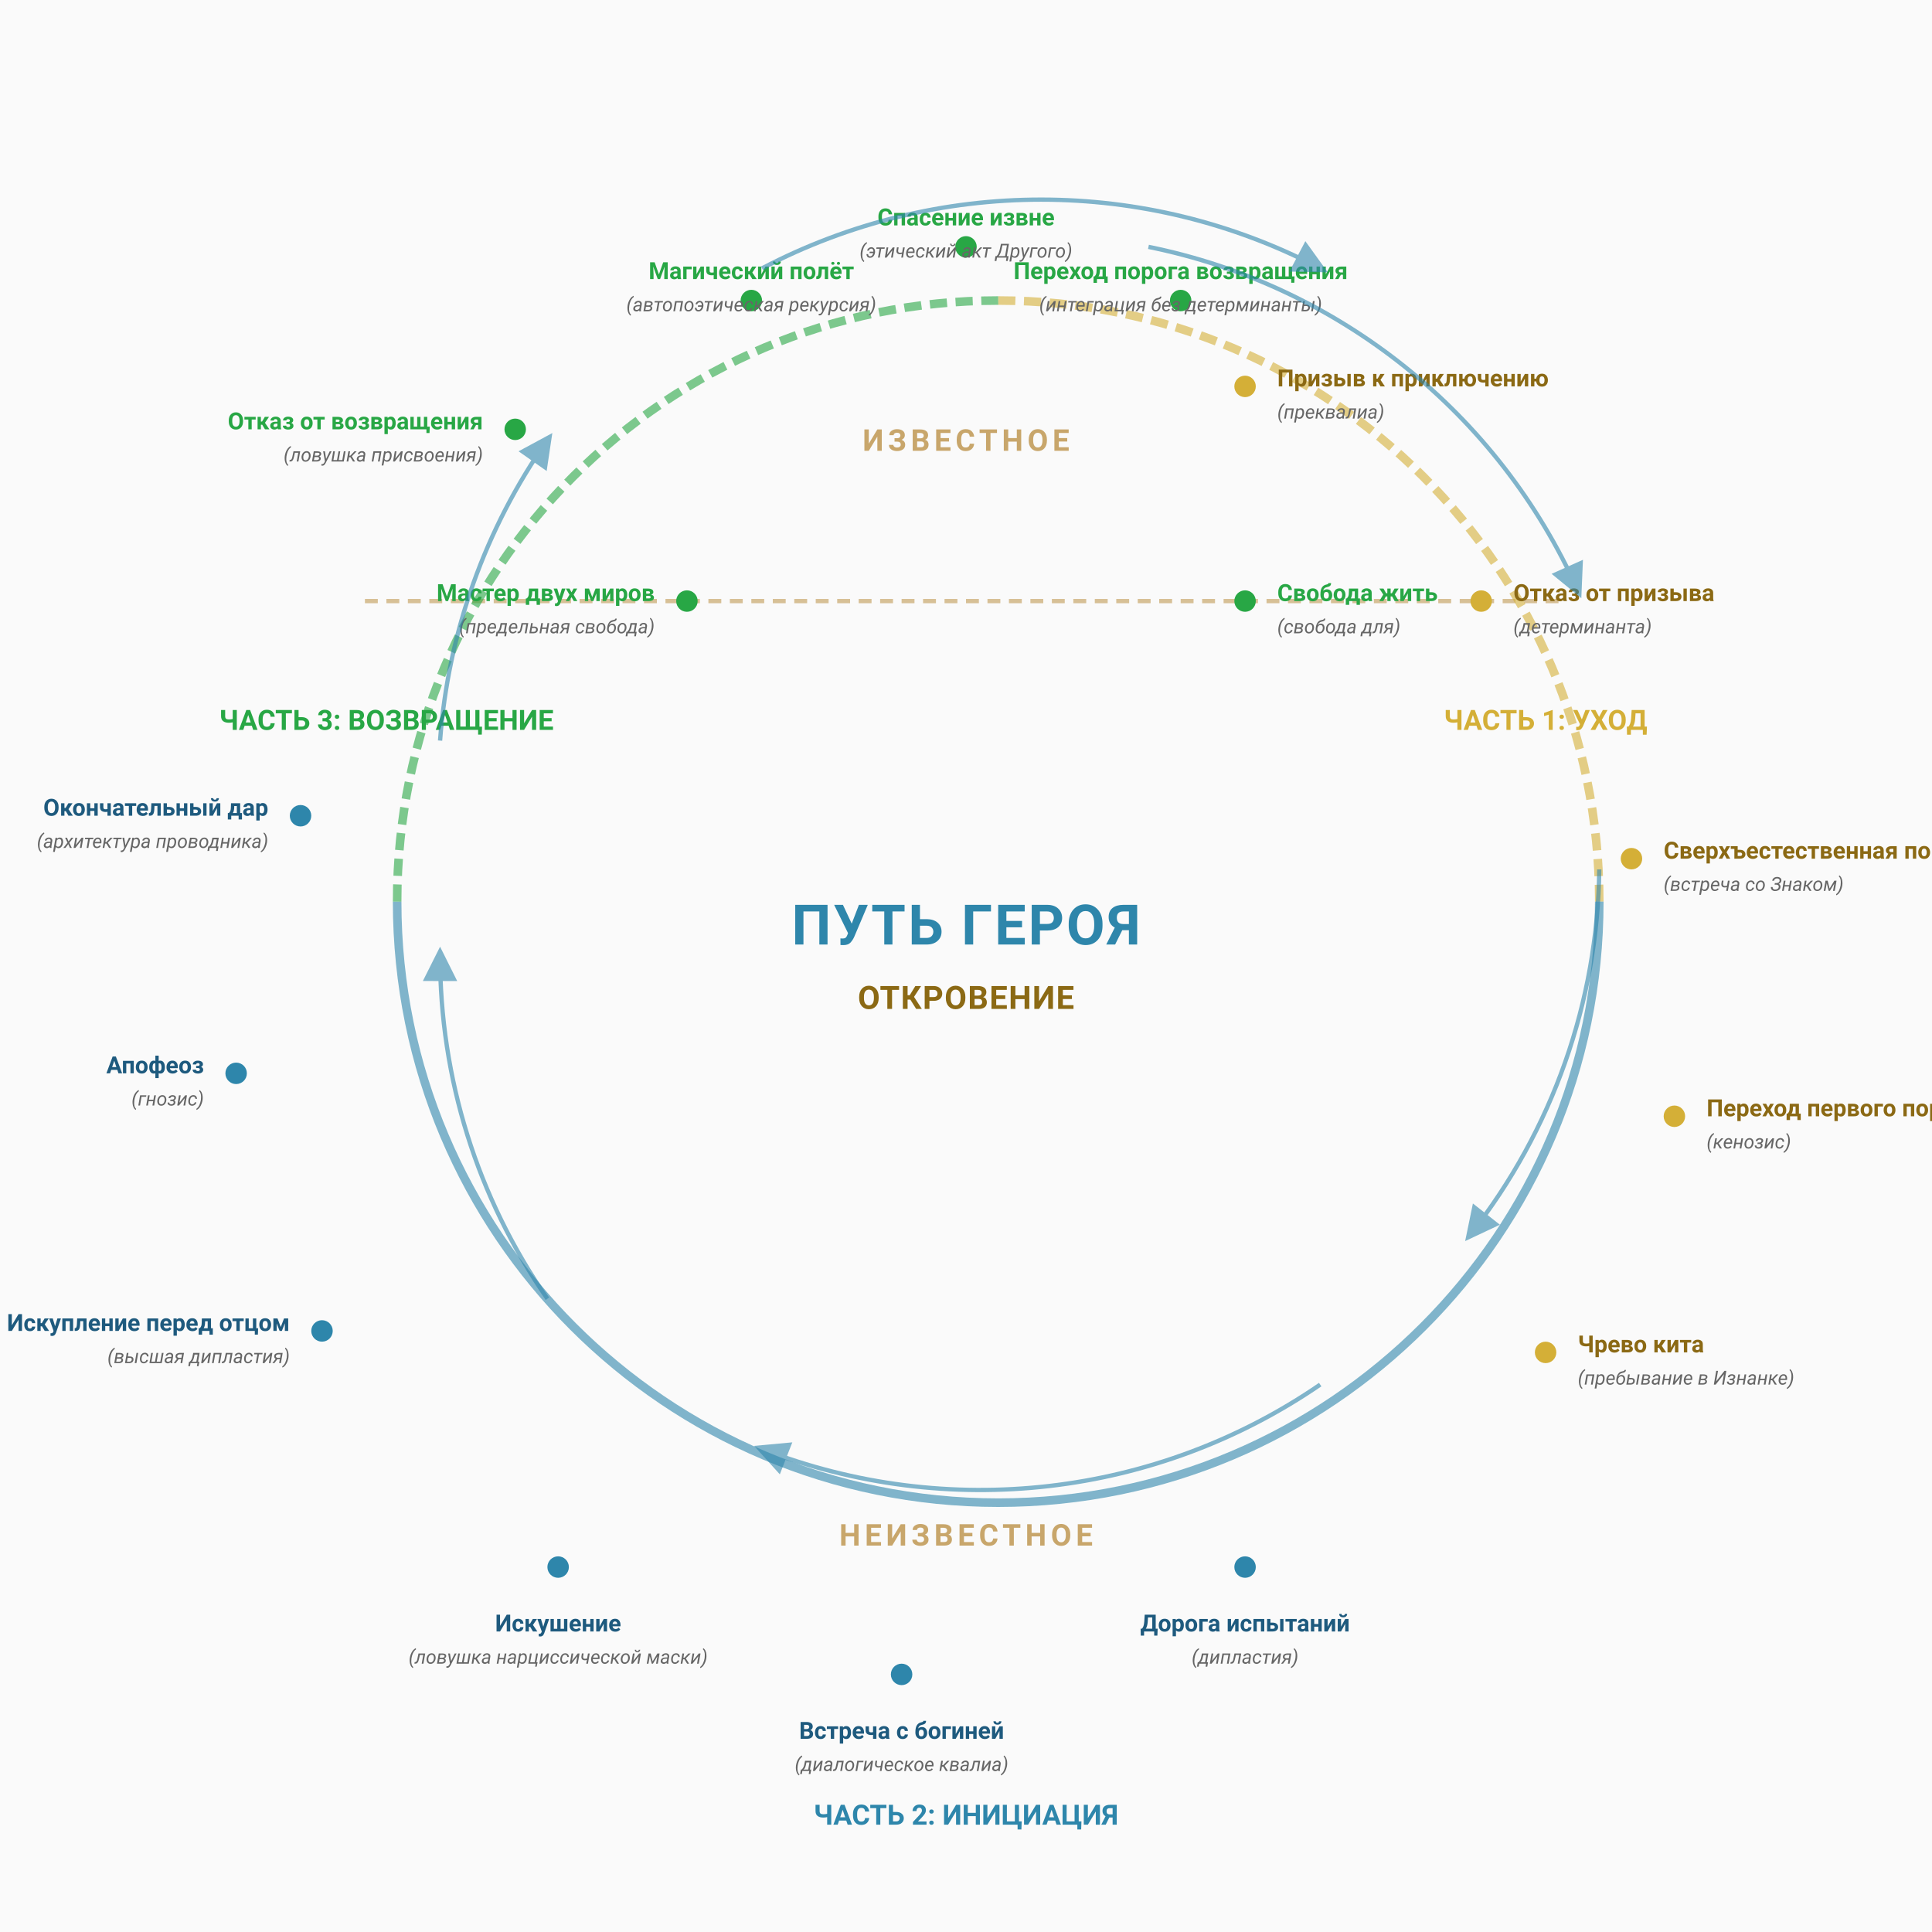
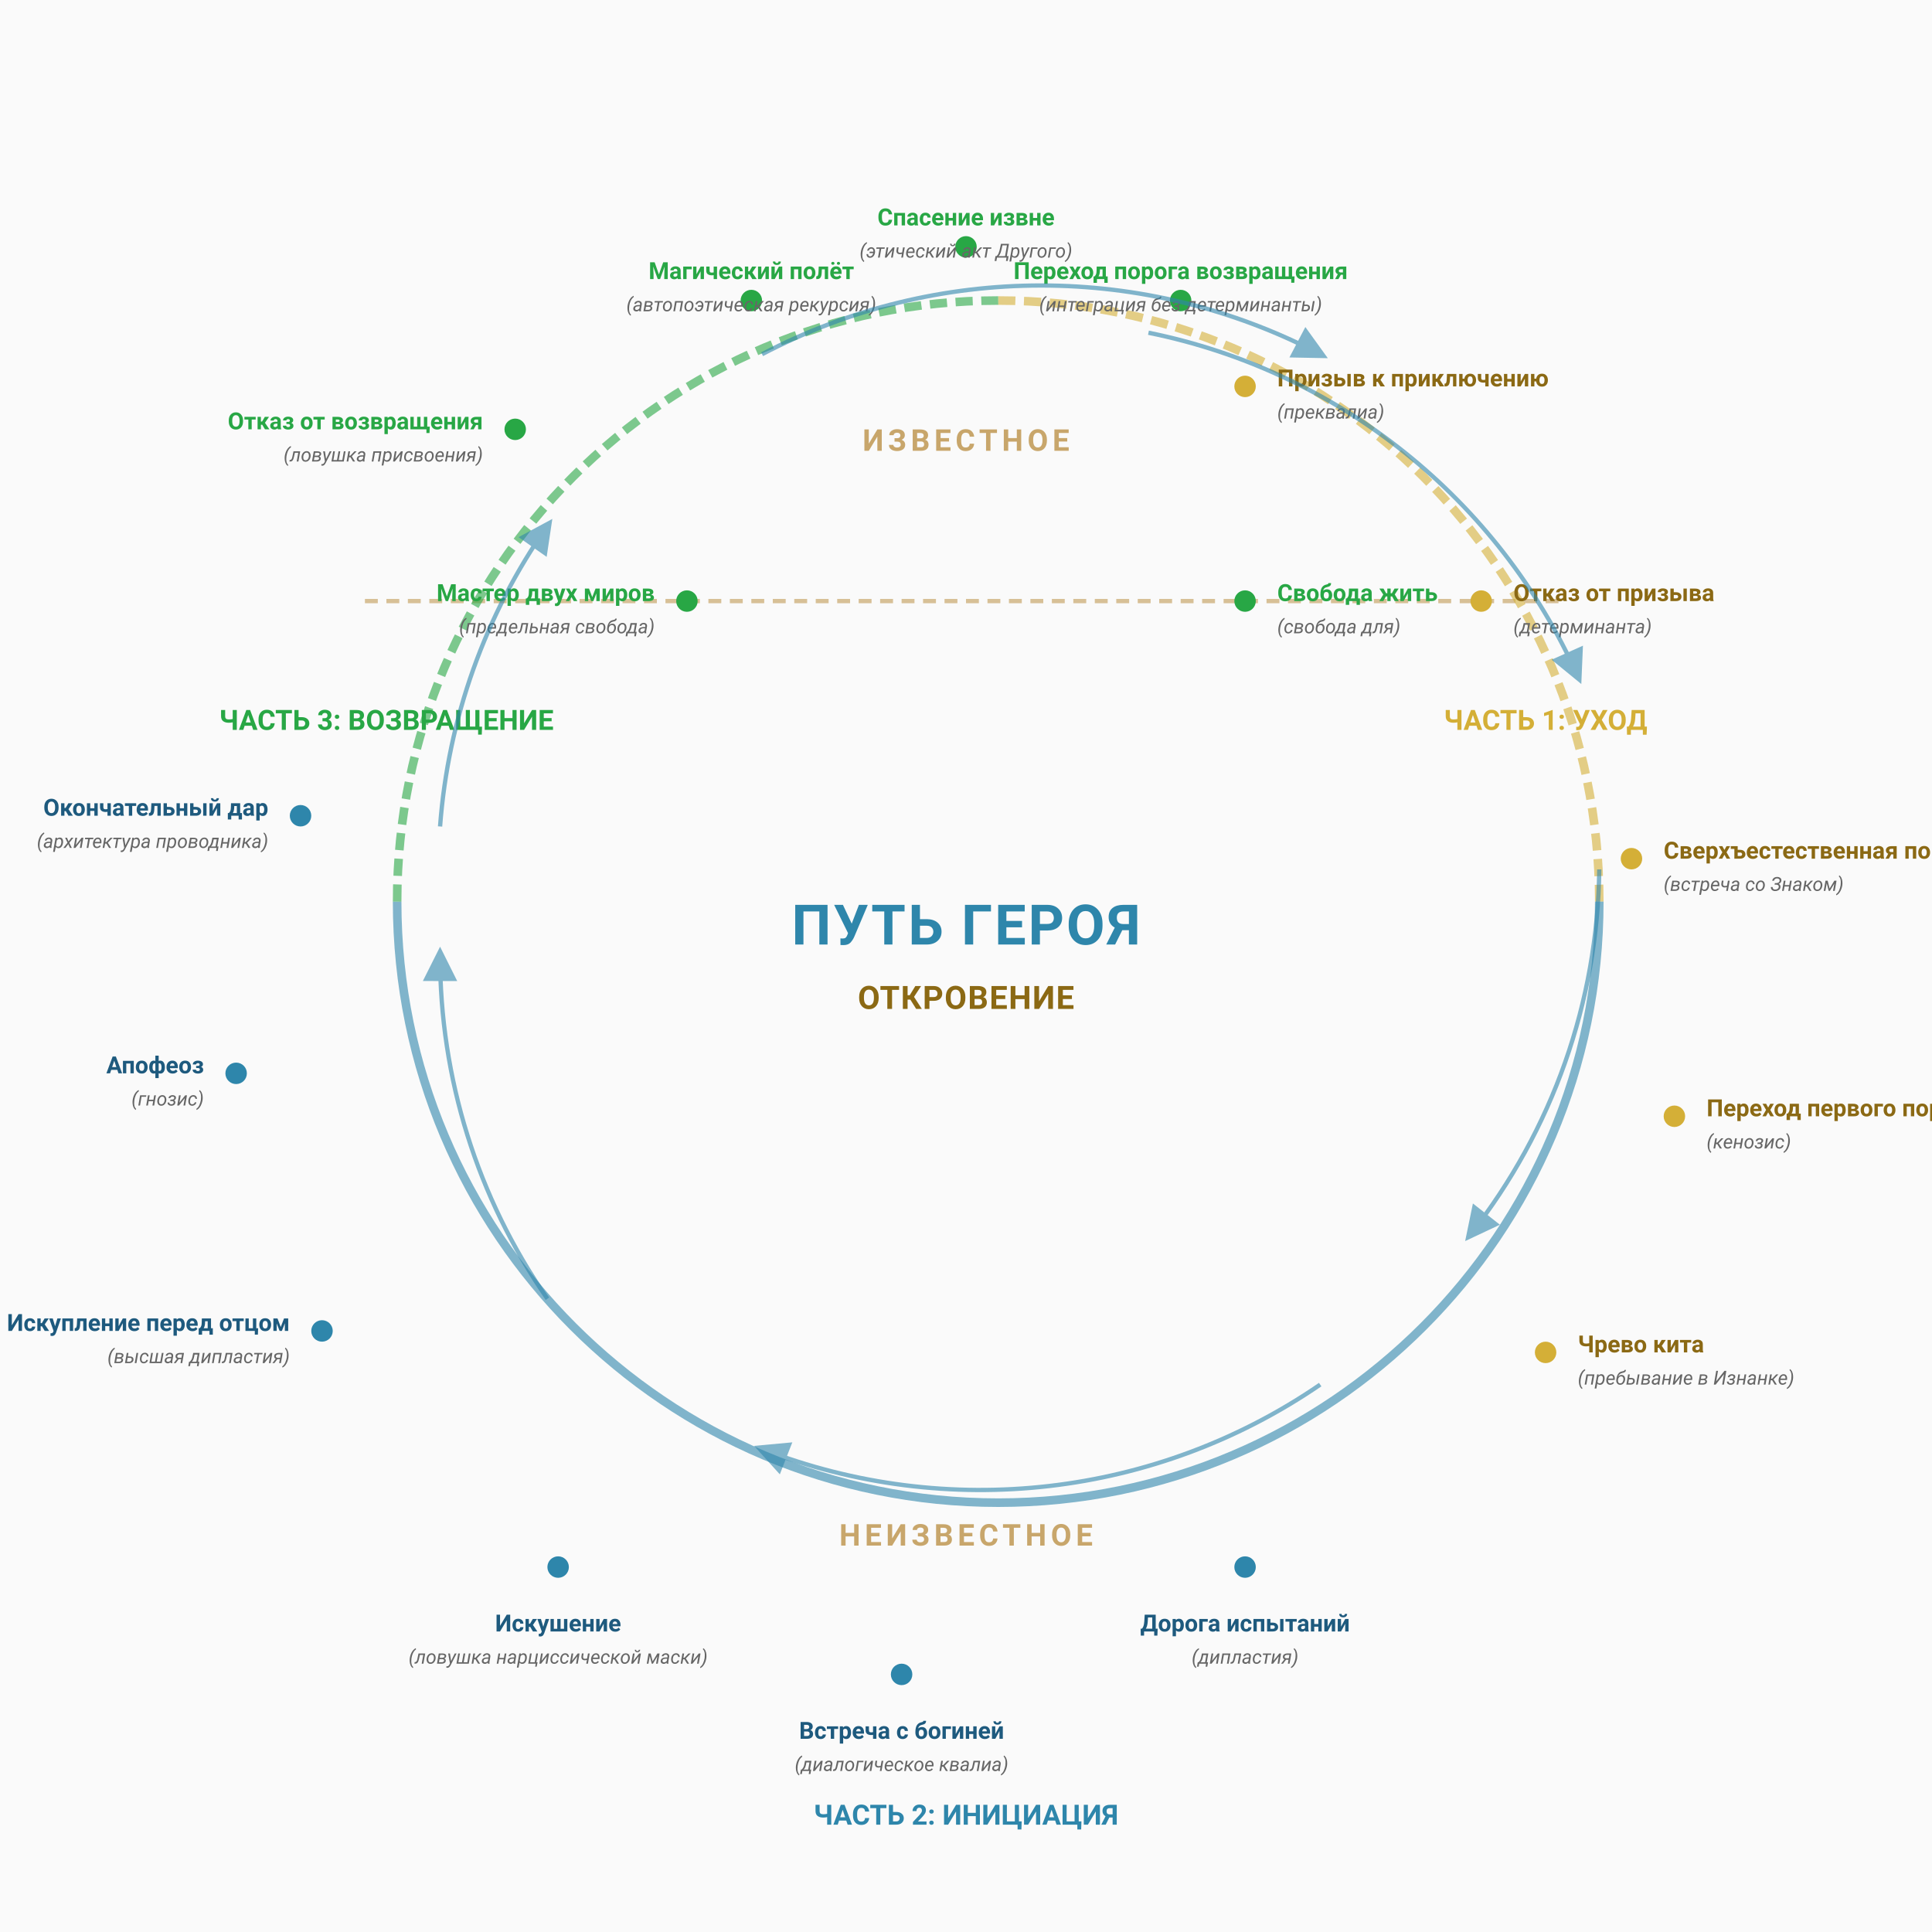
<svg xmlns="http://www.w3.org/2000/svg" viewBox="0 0 900 900" width="900" height="900">
  <defs>
    <marker id="arrow" markerWidth="8" markerHeight="8" refX="6" refY="4" orient="auto">
      <polygon points="0 0, 8 4, 0 8" fill="#2E86AB" />
    </marker>
  </defs>
  <rect width="100%" height="100%" fill="#FAFAFA" />
  <line x1="170" y1="280" x2="730" y2="280" stroke="#C8A66B" stroke-width="2" stroke-dasharray="6,4" opacity="0.7" />
  <g text-anchor="middle" font-family="system-ui, -apple-system, 'Segoe UI', Roboto, sans-serif">
    <text x="450" y="440" font-size="26" font-weight="bold" fill="#2E86AB" letter-spacing="1">ПУТЬ ГЕРОЯ</text>
    <text x="450" y="470" font-size="15" font-weight="600" fill="#8B6914" letter-spacing="0.5">ОТКРОВЕНИЕ</text>
    <text x="450" y="210" font-size="14" font-weight="bold" fill="#C8A66B" letter-spacing="2">ИЗВЕСТНОЕ</text>
    <text x="450" y="720" font-size="14" font-weight="bold" fill="#C8A66B" letter-spacing="2">НЕИЗВЕСТНОЕ</text>
  </g>
  <path d="M 465 140 A 280 280 0 0 1 745 420" fill="none" stroke="#D4AF37" stroke-width="4" opacity="0.6" stroke-dasharray="8,4" />
  <path d="M 745 420 A 280 280 0 0 1 185 420" fill="none" stroke="#2E86AB" stroke-width="4" opacity="0.6" />
  <path d="M 185 420 A 280 280 0 0 1 465 140" fill="none" stroke="#28A745" stroke-width="4" opacity="0.6" stroke-dasharray="8,4" />
  <g id="departure" font-family="system-ui, -apple-system, 'Segoe UI', Roboto, sans-serif" font-size="11" font-weight="600" fill="#8B6914">
    <g id="stage-call">
      <circle cx="580" cy="180" r="5" fill="#D4AF37" />
      <text x="595" y="180" text-anchor="start">Призыв к приключению</text>
      <text x="595" y="195" text-anchor="start" font-size="9" font-weight="normal" font-style="italic" fill="#666">(преквалиа)</text>
    </g>
    <g id="stage-refusal">
      <circle cx="690" cy="280" r="5" fill="#D4AF37" />
      <text x="705" y="280" text-anchor="start">Отказ от призыва</text>
      <text x="705" y="295" text-anchor="start" font-size="9" font-weight="normal" font-style="italic" fill="#666">(детерминанта)</text>
    </g>
    <g id="stage-help">
      <circle cx="760" cy="400" r="5" fill="#D4AF37" />
      <text x="775" y="400" text-anchor="start">Сверхъестественная помощь</text>
      <text x="775" y="415" text-anchor="start" font-size="9" font-weight="normal" font-style="italic" fill="#666">(встреча со Знаком)</text>
    </g>
    <g id="stage-threshold">
      <circle cx="780" cy="520" r="5" fill="#D4AF37" />
      <text x="795" y="520" text-anchor="start">Переход первого порога</text>
      <text x="795" y="535" text-anchor="start" font-size="9" font-weight="normal" font-style="italic" fill="#666">(кенозис)</text>
    </g>
    <g id="stage-whale">
      <circle cx="720" cy="630" r="5" fill="#D4AF37" />
      <text x="735" y="630" text-anchor="start">Чрево кита</text>
      <text x="735" y="645" text-anchor="start" font-size="9" font-weight="normal" font-style="italic" fill="#666">(пребывание в Изнанке)</text>
    </g>
  </g>
  <g id="initiation" font-family="system-ui, -apple-system, 'Segoe UI', Roboto, sans-serif" font-size="11" font-weight="600" fill="#1E5A7E">
    <g id="stage-trials">
      <circle cx="580" cy="730" r="5" fill="#2E86AB" />
      <text x="580" y="760" text-anchor="middle">Дорога испытаний</text>
      <text x="580" y="775" text-anchor="middle" font-size="9" font-weight="normal" font-style="italic" fill="#666">(дипластия)</text>
    </g>
    <g id="stage-goddess">
      <circle cx="420" cy="780" r="5" fill="#2E86AB" />
      <text x="420" y="810" text-anchor="middle">Встреча с богиней</text>
      <text x="420" y="825" text-anchor="middle" font-size="9" font-weight="normal" font-style="italic" fill="#666">(диалогическое квалиа)</text>
    </g>
    <g id="stage-temptation">
      <circle cx="260" cy="730" r="5" fill="#2E86AB" />
      <text x="260" y="760" text-anchor="middle">Искушение</text>
      <text x="260" y="775" text-anchor="middle" font-size="9" font-weight="normal" font-style="italic" fill="#666">(ловушка нарциссической маски)</text>
    </g>
    <g id="stage-father">
      <circle cx="150" cy="620" r="5" fill="#2E86AB" />
      <text x="135" y="620" text-anchor="end">Искупление перед отцом</text>
      <text x="135" y="635" text-anchor="end" font-size="9" font-weight="normal" font-style="italic" fill="#666">(высшая дипластия)</text>
    </g>
    <g id="stage-apotheosis">
      <circle cx="110" cy="500" r="5" fill="#2E86AB" />
      <text x="95" y="500" text-anchor="end">Апофеоз</text>
      <text x="95" y="515" text-anchor="end" font-size="9" font-weight="normal" font-style="italic" fill="#666">(гнозис)</text>
    </g>
    <g id="stage-gift">
      <circle cx="140" cy="380" r="5" fill="#2E86AB" />
      <text x="125" y="380" text-anchor="end">Окончательный дар</text>
      <text x="125" y="395" text-anchor="end" font-size="9" font-weight="normal" font-style="italic" fill="#666">(архитектура проводника)</text>
    </g>
  </g>
  <g id="return" font-family="system-ui, -apple-system, 'Segoe UI', Roboto, sans-serif" font-size="11" font-weight="600" fill="#28A745">
    <g id="stage-refusal-return">
      <circle cx="240" cy="200" r="5" fill="#28A745" />
      <text x="225" y="200" text-anchor="end">Отказ от возвращения</text>
      <text x="225" y="215" text-anchor="end" font-size="9" font-weight="normal" font-style="italic" fill="#666">(ловушка присвоения)</text>
    </g>
    <g id="stage-flight">
      <circle cx="350" cy="140" r="5" fill="#28A745" />
      <text x="350" y="130" text-anchor="middle">Магический полёт</text>
      <text x="350" y="145" text-anchor="middle" font-size="9" font-weight="normal" font-style="italic" fill="#666">(автопоэтическая рекурсия)</text>
    </g>
    <g id="stage-rescue">
      <circle cx="450" cy="115" r="5" fill="#28A745" />
      <text x="450" y="105" text-anchor="middle">Спасение извне</text>
      <text x="450" y="120" text-anchor="middle" font-size="9" font-weight="normal" font-style="italic" fill="#666">(этический акт Другого)</text>
    </g>
    <g id="stage-return-threshold">
      <circle cx="550" cy="140" r="5" fill="#28A745" />
      <text x="550" y="130" text-anchor="middle">Переход порога возвращения</text>
      <text x="550" y="145" text-anchor="middle" font-size="9" font-weight="normal" font-style="italic" fill="#666">(интеграция без детерминанты)</text>
    </g>
    <g id="stage-master">
      <circle cx="320" cy="280" r="5" fill="#28A745" />
      <text x="305" y="280" text-anchor="end">Мастер двух миров</text>
      <text x="305" y="295" text-anchor="end" font-size="9" font-weight="normal" font-style="italic" fill="#666">(предельная свобода)</text>
    </g>
    <g id="stage-freedom">
      <circle cx="580" cy="280" r="5" fill="#28A745" />
      <text x="595" y="280" text-anchor="start">Свобода жить</text>
      <text x="595" y="295" text-anchor="start" font-size="9" font-weight="normal" font-style="italic" fill="#666">(свобода для)</text>
    </g>
  </g>
  <g font-family="system-ui, -apple-system, 'Segoe UI', Roboto, sans-serif" font-size="13" font-weight="bold">
    <text x="720" y="340" fill="#D4AF37" text-anchor="middle">ЧАСТЬ 1: УХОД</text>
    <text x="450" y="850" fill="#2E86AB" text-anchor="middle">ЧАСТЬ 2: ИНИЦИАЦИЯ</text>
    <text x="180" y="340" fill="#28A745" text-anchor="middle">ЧАСТЬ 3: ВОЗВРАЩЕНИЕ</text>
  </g>
  <g fill="none" stroke="#2E86AB" stroke-width="2" marker-end="url(#arrow)" opacity="0.6">
-     <path d="M 535 115 A 280 280 0 0 1 735 275" />
+     <path d="M 535 155 A 280 280 0 0 1 735 315" />
+     <path d="M 355 165 A 280 280 0 0 1 615 165" />
+     <path d="M 205 385 A 280 280 0 0 1 255 245" />
    <path d="M 745 405 A 280 280 0 0 1 685 575" />
    <path d="M 615 645 A 280 280 0 0 1 355 675" />
    <path d="M 255 605 A 280 280 0 0 1 205 445" />
-     <path d="M 205 345 A 280 280 0 0 1 255 205" />
-     <path d="M 355 125 A 280 280 0 0 1 615 125" />
  </g>
</svg>
